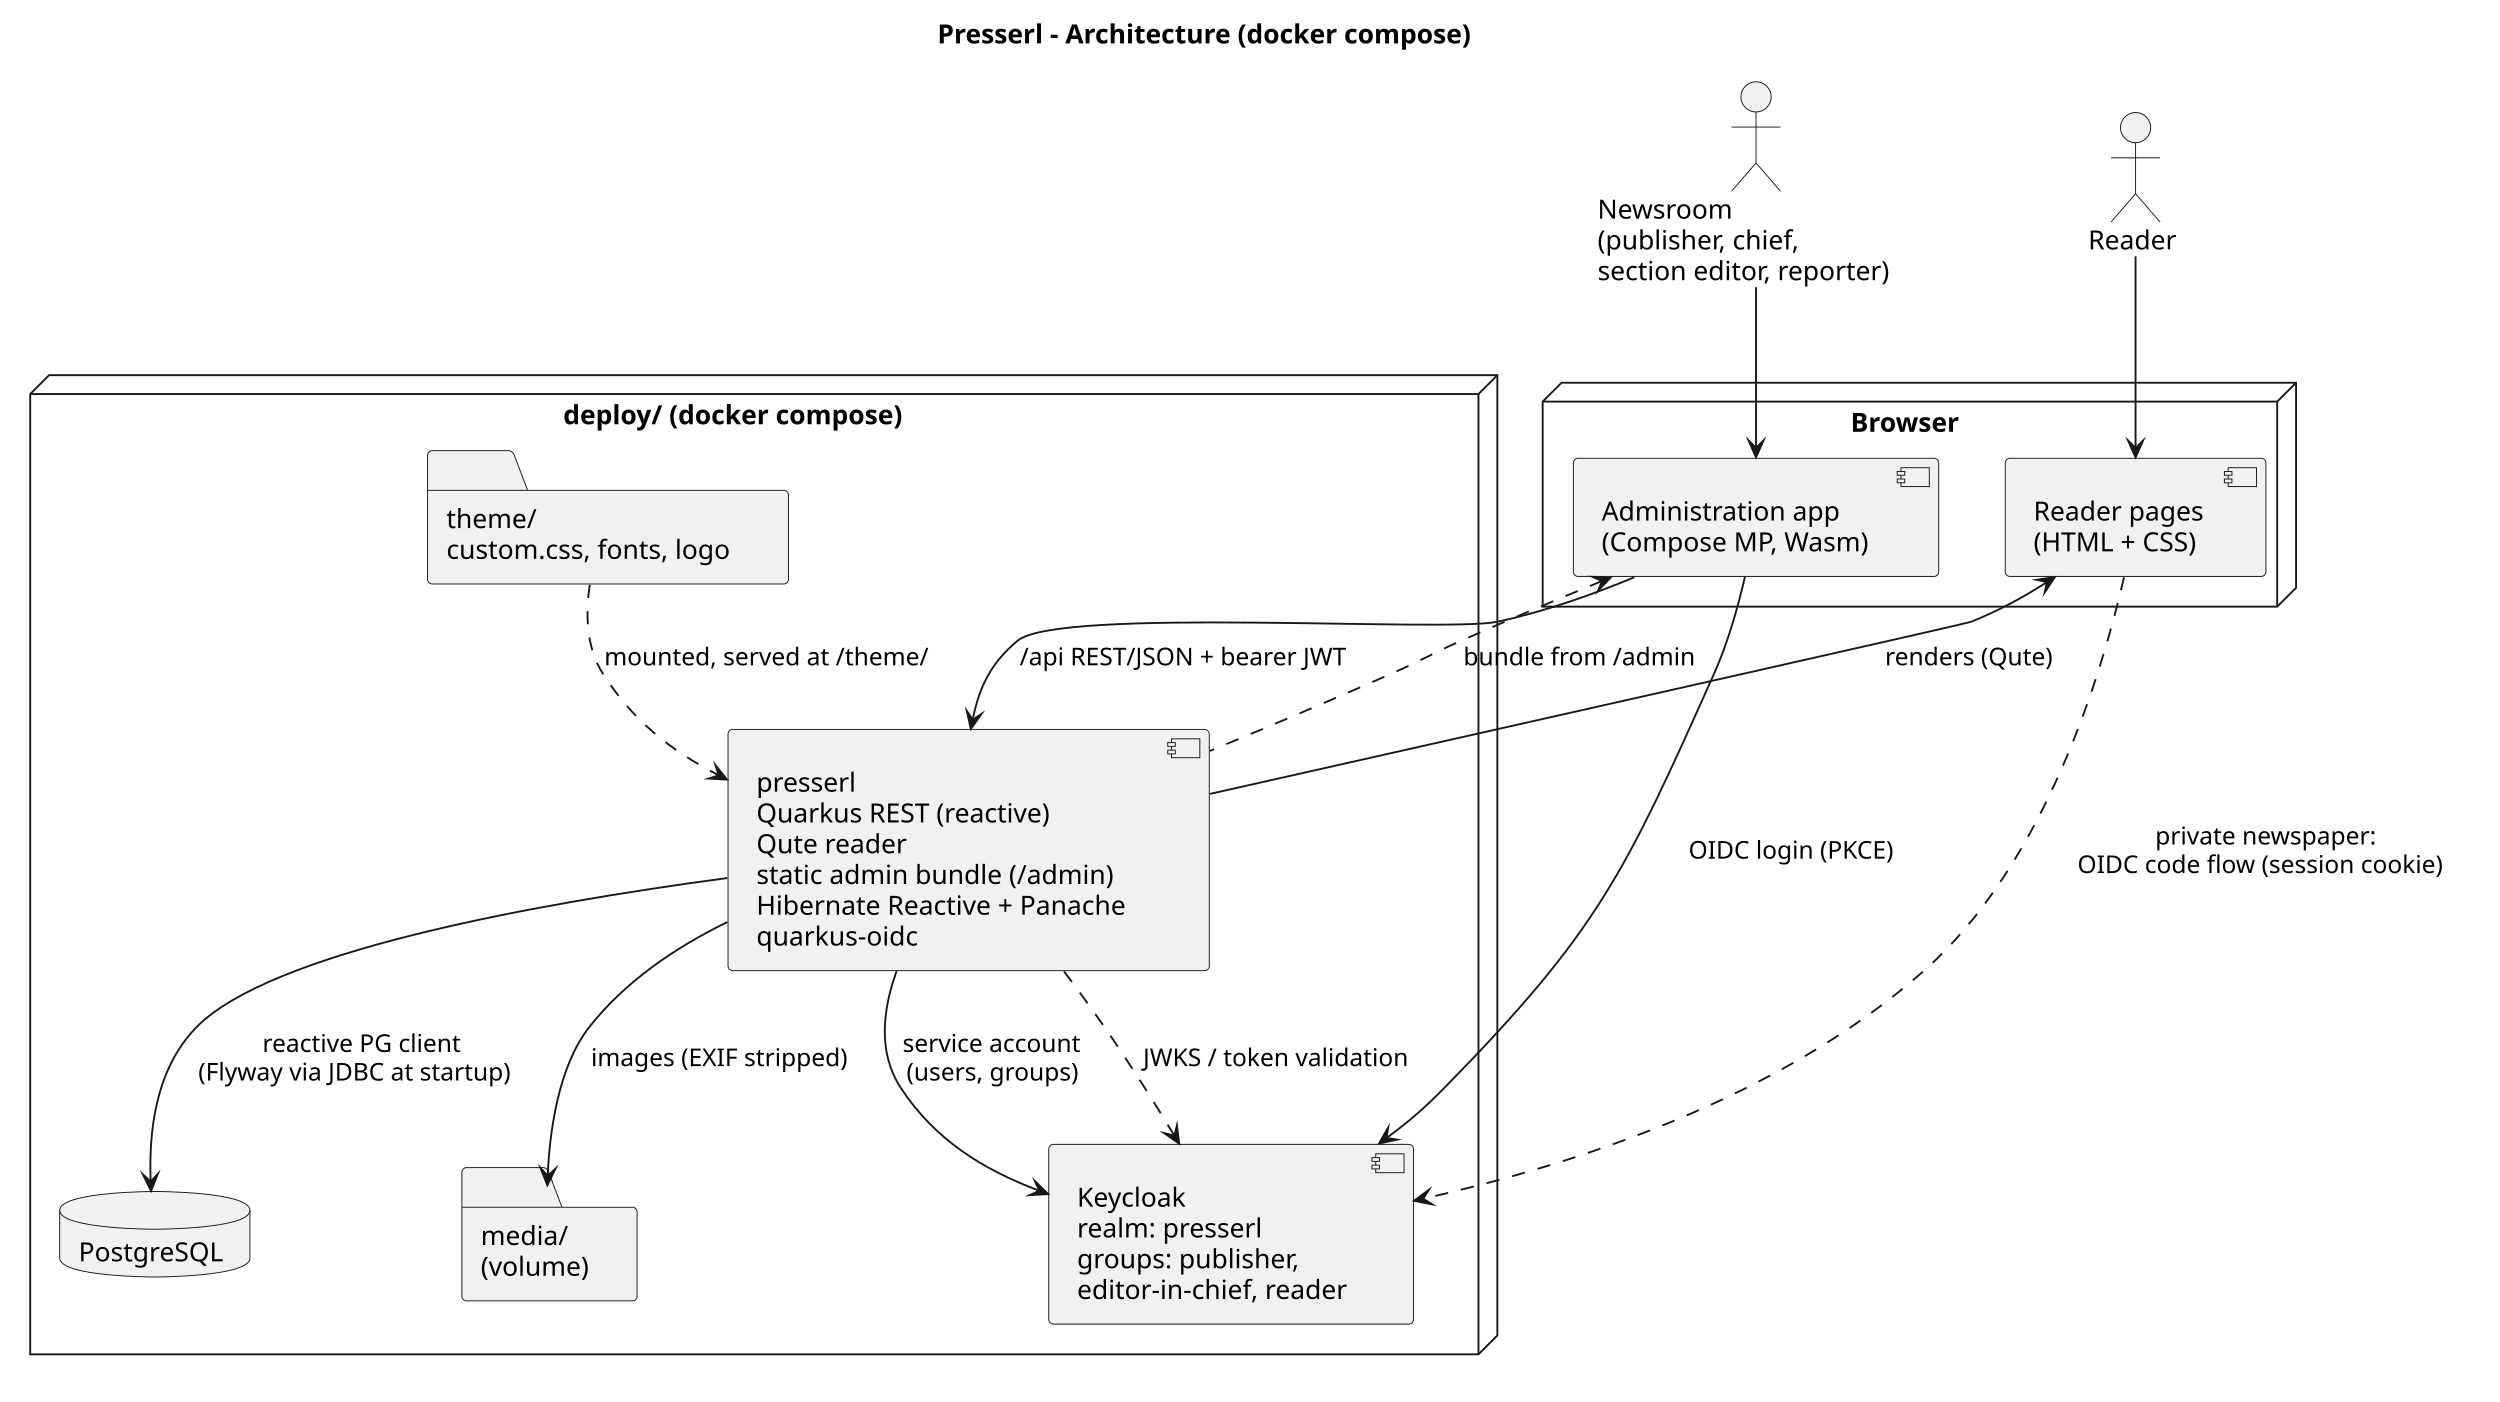
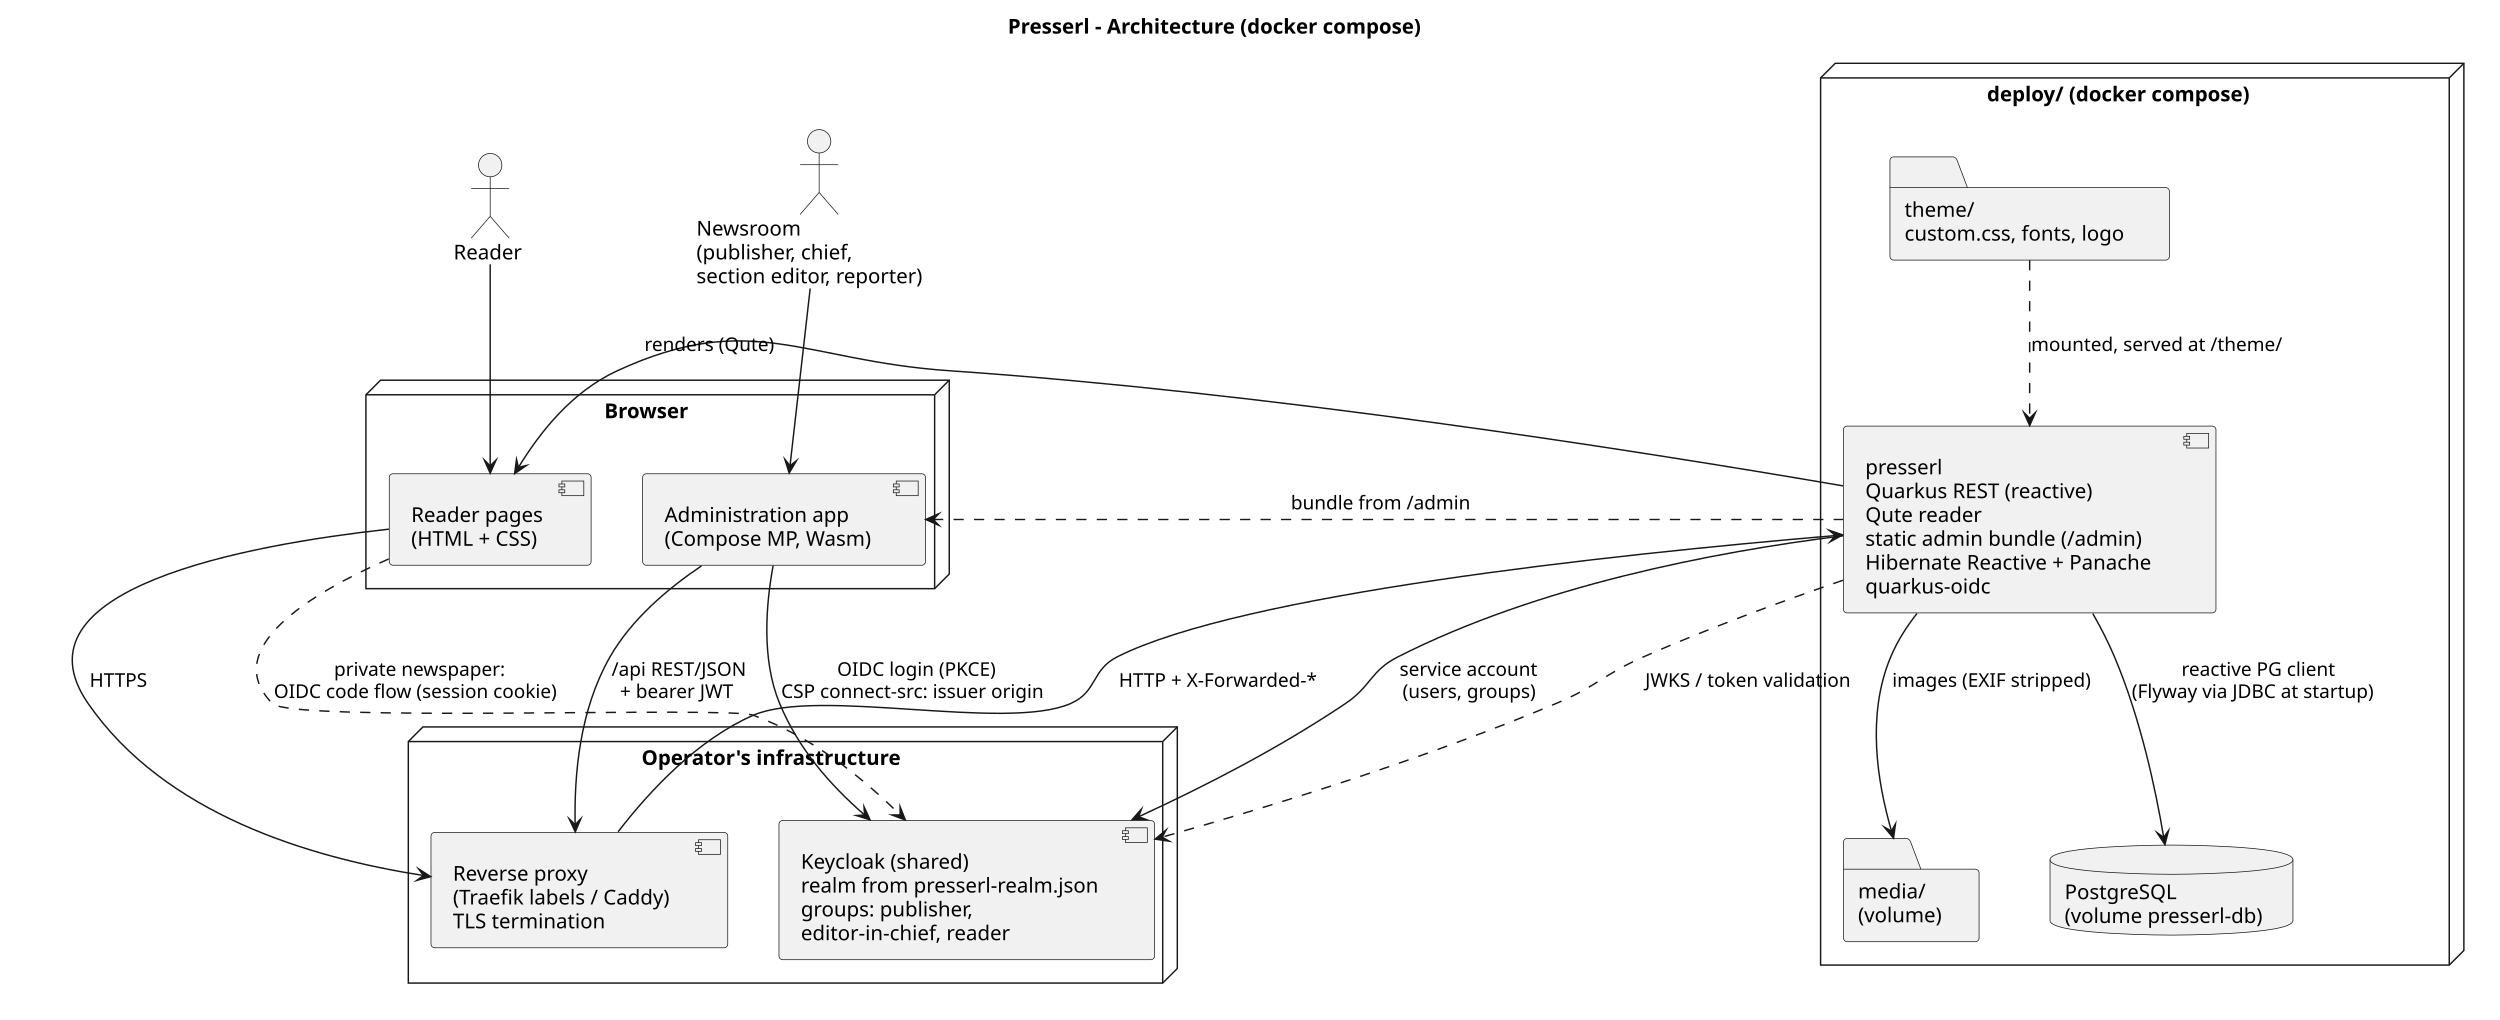
- <svg xmlns="http://www.w3.org/2000/svg" contentStyleType="text/css" data-diagram-type="DESCRIPTION" height="742px" preserveAspectRatio="none" style="width:1324px;height:742px;background:#FFFFFF;" version="1.1" viewBox="0 0 1324 742" width="1324px" zoomAndPan="magnify">
+ <svg xmlns="http://www.w3.org/2000/svg" contentStyleType="text/css" data-diagram-type="DESCRIPTION" height="697px" preserveAspectRatio="none" style="width:1710px;height:697px;background:#FFFFFF;" version="1.1" viewBox="0 0 1710 697" width="1710px" zoomAndPan="magnify">
  <defs />
  <g>
    <g class="title" data-source-line="1">
-       <text fill="#000000" font-family="Sans-Serif" font-size="14" font-weight="700" lengthAdjust="spacing" textLength="324.598" x="496.445" y="22.995">Presserl - Architecture (docker compose)</text>
+       <text fill="#000000" font-family="Sans-Serif" font-size="14" font-weight="700" lengthAdjust="spacing" textLength="324.598" x="689.346" y="22.995">Presserl - Architecture (docker compose)</text>
    </g>
    <g class="cluster" data-qualified-name="Browser" data-source-line="7" id="ent0003">
-       <polygon fill="none" points="817,212.687,827,202.687,1216,202.687,1216,311.277,1206,321.277,817,321.277,817,212.687" style="stroke:#181818;stroke-width:1;stroke-linejoin:miter;stroke-miterlimit:10;" />
-       <line style="stroke:#181818;stroke-width:1;" x1="1206" x2="1216" y1="212.687" y2="202.687" />
-       <line style="stroke:#181818;stroke-width:1;" x1="817" x2="1206" y1="212.687" y2="212.687" />
-       <line style="stroke:#181818;stroke-width:1;" x1="1206" x2="1206" y1="212.687" y2="321.277" />
-       <text fill="#000000" font-family="Sans-Serif" font-size="14" font-weight="700" lengthAdjust="spacing" textLength="64.859" x="980.07" y="228.682">Browser</text>
+       <polygon fill="none" points="250.29,270.037,260.29,260.037,649.29,260.037,649.29,392.637,639.29,402.637,250.29,402.637,250.29,270.037" style="stroke:#181818;stroke-width:1;stroke-linejoin:miter;stroke-miterlimit:10;" />
+       <line style="stroke:#181818;stroke-width:1;" x1="639.29" x2="649.29" y1="270.037" y2="260.037" />
+       <line style="stroke:#181818;stroke-width:1;" x1="250.29" x2="639.29" y1="270.037" y2="270.037" />
+       <line style="stroke:#181818;stroke-width:1;" x1="639.29" x2="639.29" y1="270.037" y2="402.637" />
+       <text fill="#000000" font-family="Sans-Serif" font-size="14" font-weight="700" lengthAdjust="spacing" textLength="64.859" x="413.36" y="286.032">Browser</text>
    </g>
-     <g class="cluster" data-qualified-name="deploy. .docker compose." data-source-line="11" id="ent0006">
-       <polygon fill="none" points="16,208.687,26,198.687,793,198.687,793,707.247,783,717.247,16,717.247,16,208.687" style="stroke:#181818;stroke-width:1;stroke-linejoin:miter;stroke-miterlimit:10;" />
-       <line style="stroke:#181818;stroke-width:1;" x1="783" x2="793" y1="208.687" y2="198.687" />
-       <line style="stroke:#181818;stroke-width:1;" x1="16" x2="783" y1="208.687" y2="208.687" />
-       <line style="stroke:#181818;stroke-width:1;" x1="783" x2="783" y1="208.687" y2="717.247" />
-       <text fill="#000000" font-family="Sans-Serif" font-size="14" font-weight="700" lengthAdjust="spacing" textLength="204.36" x="298.32" y="224.682">deploy/ (docker compose)</text>
+     <g class="cluster" data-qualified-name="Operator.s infrastructure" data-source-line="11" id="ent0006">
+       <polygon fill="none" points="279.29,507.227,289.29,497.227,805.29,497.227,805.29,662.417,795.29,672.417,279.29,672.417,279.29,507.227" style="stroke:#181818;stroke-width:1;stroke-linejoin:miter;stroke-miterlimit:10;" />
+       <line style="stroke:#181818;stroke-width:1;" x1="795.29" x2="805.29" y1="507.227" y2="497.227" />
+       <line style="stroke:#181818;stroke-width:1;" x1="279.29" x2="795.29" y1="507.227" y2="507.227" />
+       <line style="stroke:#181818;stroke-width:1;" x1="795.29" x2="795.29" y1="507.227" y2="672.417" />
+       <text fill="#000000" font-family="Sans-Serif" font-size="14" font-weight="700" lengthAdjust="spacing" textLength="198.94" x="438.82" y="523.222">Operator's infrastructure</text>
+     </g>
+     <g class="cluster" data-qualified-name="deploy. .docker compose." data-source-line="15" id="ent0009">
+       <polygon fill="none" points="1245.29,53.297,1255.29,43.297,1685.29,43.297,1685.29,650.117,1675.29,660.117,1245.29,660.117,1245.29,53.297" style="stroke:#181818;stroke-width:1;stroke-linejoin:miter;stroke-miterlimit:10;" />
+       <line style="stroke:#181818;stroke-width:1;" x1="1675.29" x2="1685.29" y1="53.297" y2="43.297" />
+       <line style="stroke:#181818;stroke-width:1;" x1="1245.29" x2="1675.29" y1="53.297" y2="53.297" />
+       <line style="stroke:#181818;stroke-width:1;" x1="1675.29" x2="1675.29" y1="53.297" y2="660.117" />
+       <text fill="#000000" font-family="Sans-Serif" font-size="14" font-weight="700" lengthAdjust="spacing" textLength="204.36" x="1359.11" y="69.292">deploy/ (docker compose)</text>
    </g>
    <g class="entity" data-qualified-name="Browser.html" data-source-line="8" id="ent0004">
-       <rect fill="#F1F1F1" height="62.594" rx="2.5" ry="2.5" style="stroke:#181818;stroke-width:0.5;" width="138.061" x="1061.97" y="242.687" />
-       <rect fill="#F1F1F1" height="10" style="stroke:#181818;stroke-width:0.5;" width="15" x="1180.032" y="247.687" />
-       <rect fill="#F1F1F1" height="2" style="stroke:#181818;stroke-width:0.5;" width="4" x="1178.032" y="249.687" />
-       <rect fill="#F1F1F1" height="2" style="stroke:#181818;stroke-width:0.5;" width="4" x="1178.032" y="253.687" />
-       <text fill="#000000" font-family="Sans-Serif" font-size="14" lengthAdjust="spacing" textLength="96.886" x="1076.97" y="275.682">Reader pages</text>
-       <text fill="#000000" font-family="Sans-Serif" font-size="14" lengthAdjust="spacing" textLength="98.061" x="1076.97" y="291.979">(HTML + CSS)</text>
+       <rect fill="#F1F1F1" height="62.594" rx="2.5" ry="2.5" style="stroke:#181818;stroke-width:0.5;" width="138.061" x="266.26" y="324.037" />
+       <rect fill="#F1F1F1" height="10" style="stroke:#181818;stroke-width:0.5;" width="15" x="384.322" y="329.037" />
+       <rect fill="#F1F1F1" height="2" style="stroke:#181818;stroke-width:0.5;" width="4" x="382.322" y="331.037" />
+       <rect fill="#F1F1F1" height="2" style="stroke:#181818;stroke-width:0.5;" width="4" x="382.322" y="335.037" />
+       <text fill="#000000" font-family="Sans-Serif" font-size="14" lengthAdjust="spacing" textLength="96.886" x="281.26" y="357.032">Reader pages</text>
+       <text fill="#000000" font-family="Sans-Serif" font-size="14" lengthAdjust="spacing" textLength="98.061" x="281.26" y="373.329">(HTML + CSS)</text>
    </g>
    <g class="entity" data-qualified-name="Browser.admin" data-source-line="9" id="ent0005">
-       <rect fill="#F1F1F1" height="62.594" rx="2.5" ry="2.5" style="stroke:#181818;stroke-width:0.5;" width="193.487" x="833.26" y="242.687" />
-       <rect fill="#F1F1F1" height="10" style="stroke:#181818;stroke-width:0.5;" width="15" x="1006.747" y="247.687" />
-       <rect fill="#F1F1F1" height="2" style="stroke:#181818;stroke-width:0.5;" width="4" x="1004.747" y="249.687" />
-       <rect fill="#F1F1F1" height="2" style="stroke:#181818;stroke-width:0.5;" width="4" x="1004.747" y="253.687" />
-       <text fill="#000000" font-family="Sans-Serif" font-size="14" lengthAdjust="spacing" textLength="133.492" x="848.26" y="275.682">Administration app</text>
-       <text fill="#000000" font-family="Sans-Serif" font-size="14" lengthAdjust="spacing" textLength="153.487" x="848.26" y="291.979">(Compose MP, Wasm)</text>
+       <rect fill="#F1F1F1" height="62.594" rx="2.5" ry="2.5" style="stroke:#181818;stroke-width:0.5;" width="193.487" x="439.55" y="324.037" />
+       <rect fill="#F1F1F1" height="10" style="stroke:#181818;stroke-width:0.5;" width="15" x="613.037" y="329.037" />
+       <rect fill="#F1F1F1" height="2" style="stroke:#181818;stroke-width:0.5;" width="4" x="611.037" y="331.037" />
+       <rect fill="#F1F1F1" height="2" style="stroke:#181818;stroke-width:0.5;" width="4" x="611.037" y="335.037" />
+       <text fill="#000000" font-family="Sans-Serif" font-size="14" lengthAdjust="spacing" textLength="133.492" x="454.55" y="357.032">Administration app</text>
+       <text fill="#000000" font-family="Sans-Serif" font-size="14" lengthAdjust="spacing" textLength="153.487" x="454.55" y="373.329">(Compose MP, Wasm)</text>
    </g>
-     <g class="entity" data-qualified-name="deploy. .docker compose..srv" data-source-line="12" id="ent0007">
-       <rect fill="#F1F1F1" height="127.781" rx="2.5" ry="2.5" style="stroke:#181818;stroke-width:0.5;" width="254.86" x="385.57" y="386.277" />
-       <rect fill="#F1F1F1" height="10" style="stroke:#181818;stroke-width:0.5;" width="15" x="620.43" y="391.277" />
-       <rect fill="#F1F1F1" height="2" style="stroke:#181818;stroke-width:0.5;" width="4" x="618.43" y="393.277" />
-       <rect fill="#F1F1F1" height="2" style="stroke:#181818;stroke-width:0.5;" width="4" x="618.43" y="397.277" />
-       <text fill="#000000" font-family="Sans-Serif" font-size="14" lengthAdjust="spacing" textLength="56.102" x="400.57" y="419.272">presserl</text>
-       <text fill="#000000" font-family="Sans-Serif" font-size="14" lengthAdjust="spacing" textLength="171.261" x="400.57" y="435.569">Quarkus REST (reactive)</text>
-       <text fill="#000000" font-family="Sans-Serif" font-size="14" lengthAdjust="spacing" textLength="84.649" x="400.57" y="451.866">Qute reader</text>
-       <text fill="#000000" font-family="Sans-Serif" font-size="14" lengthAdjust="spacing" textLength="203.185" x="400.57" y="468.163">static admin bundle (/admin)</text>
-       <text fill="#000000" font-family="Sans-Serif" font-size="14" lengthAdjust="spacing" textLength="214.86" x="400.57" y="484.459">Hibernate Reactive + Panache</text>
-       <text fill="#000000" font-family="Sans-Serif" font-size="14" lengthAdjust="spacing" textLength="90.46" x="400.57" y="500.756">quarkus-oidc</text>
+     <g class="entity" data-qualified-name="Operator.s infrastructure.proxy" data-source-line="12" id="ent0007">
+       <rect fill="#F1F1F1" height="78.891" rx="2.5" ry="2.5" style="stroke:#181818;stroke-width:0.5;" width="202.982" x="294.8" y="569.377" />
+       <rect fill="#F1F1F1" height="10" style="stroke:#181818;stroke-width:0.5;" width="15" x="477.782" y="574.377" />
+       <rect fill="#F1F1F1" height="2" style="stroke:#181818;stroke-width:0.5;" width="4" x="475.782" y="576.377" />
+       <rect fill="#F1F1F1" height="2" style="stroke:#181818;stroke-width:0.5;" width="4" x="475.782" y="580.377" />
+       <text fill="#000000" font-family="Sans-Serif" font-size="14" lengthAdjust="spacing" textLength="101.131" x="309.8" y="602.372">Reverse proxy</text>
+       <text fill="#000000" font-family="Sans-Serif" font-size="14" lengthAdjust="spacing" textLength="162.982" x="309.8" y="618.669">(Traefik labels / Caddy)</text>
+       <text fill="#000000" font-family="Sans-Serif" font-size="14" lengthAdjust="spacing" textLength="111.344" x="309.8" y="634.966">TLS termination</text>
    </g>
-     <g class="entity" data-qualified-name="deploy. .docker compose..theme" data-source-line="13" id="ent0008">
-       <path d="M228.92,238.687 L269.92,238.687 A3.75,3.75 0 0 1 272.42,241.187 L279.42,259.687 L415.07,259.687 A2.5,2.5 0 0 1 417.57,262.187 L417.57,306.781 A2.5,2.5 0 0 1 415.07,309.281 L228.92,309.281 A2.5,2.5 0 0 1 226.42,306.781 L226.42,241.187 A2.5,2.5 0 0 1 228.92,238.687" fill="#F1F1F1" style="stroke:#181818;stroke-width:0.5;" />
-       <line style="stroke:#181818;stroke-width:0.5;" x1="226.42" x2="279.42" y1="259.687" y2="259.687" />
-       <text fill="#000000" font-family="Sans-Serif" font-size="14" lengthAdjust="spacing" textLength="49.943" x="236.42" y="279.682">theme/</text>
-       <text fill="#000000" font-family="Sans-Serif" font-size="14" lengthAdjust="spacing" textLength="161.15" x="236.42" y="295.979">custom.css, fonts, logo</text>
+     <g class="entity" data-qualified-name="Operator.s infrastructure.kc" data-source-line="13" id="ent0008">
+       <rect fill="#F1F1F1" height="95.188" rx="2.5" ry="2.5" style="stroke:#181818;stroke-width:0.5;" width="256.966" x="532.81" y="561.227" />
+       <rect fill="#F1F1F1" height="10" style="stroke:#181818;stroke-width:0.5;" width="15" x="769.776" y="566.227" />
+       <rect fill="#F1F1F1" height="2" style="stroke:#181818;stroke-width:0.5;" width="4" x="767.776" y="568.227" />
+       <rect fill="#F1F1F1" height="2" style="stroke:#181818;stroke-width:0.5;" width="4" x="767.776" y="572.227" />
+       <text fill="#000000" font-family="Sans-Serif" font-size="14" lengthAdjust="spacing" textLength="126.294" x="547.81" y="594.222">Keycloak (shared)</text>
+       <text fill="#000000" font-family="Sans-Serif" font-size="14" lengthAdjust="spacing" textLength="216.966" x="547.81" y="610.519">realm from presserl-realm.json</text>
+       <text fill="#000000" font-family="Sans-Serif" font-size="14" lengthAdjust="spacing" textLength="126.841" x="547.81" y="626.816">groups: publisher,</text>
+       <text fill="#000000" font-family="Sans-Serif" font-size="14" lengthAdjust="spacing" textLength="153.173" x="547.81" y="643.113">editor-in-chief, reader</text>
    </g>
-     <g class="entity" data-qualified-name="deploy. .docker compose..kc" data-source-line="14" id="ent0009">
-       <rect fill="#F1F1F1" height="95.188" rx="2.5" ry="2.5" style="stroke:#181818;stroke-width:0.5;" width="193.173" x="555.41" y="606.057" />
-       <rect fill="#F1F1F1" height="10" style="stroke:#181818;stroke-width:0.5;" width="15" x="728.583" y="611.057" />
-       <rect fill="#F1F1F1" height="2" style="stroke:#181818;stroke-width:0.5;" width="4" x="726.583" y="613.057" />
-       <rect fill="#F1F1F1" height="2" style="stroke:#181818;stroke-width:0.5;" width="4" x="726.583" y="617.057" />
-       <text fill="#000000" font-family="Sans-Serif" font-size="14" lengthAdjust="spacing" textLength="62.918" x="570.41" y="639.052">Keycloak</text>
-       <text fill="#000000" font-family="Sans-Serif" font-size="14" lengthAdjust="spacing" textLength="105.745" x="570.41" y="655.349">realm: presserl</text>
-       <text fill="#000000" font-family="Sans-Serif" font-size="14" lengthAdjust="spacing" textLength="126.841" x="570.41" y="671.646">groups: publisher,</text>
-       <text fill="#000000" font-family="Sans-Serif" font-size="14" lengthAdjust="spacing" textLength="153.173" x="570.41" y="687.943">editor-in-chief, reader</text>
+     <g class="entity" data-qualified-name="deploy. .docker compose..srv" data-source-line="16" id="ent0010">
+       <rect fill="#F1F1F1" height="127.781" rx="2.5" ry="2.5" style="stroke:#181818;stroke-width:0.5;" width="254.86" x="1260.86" y="291.447" />
+       <rect fill="#F1F1F1" height="10" style="stroke:#181818;stroke-width:0.5;" width="15" x="1495.72" y="296.447" />
+       <rect fill="#F1F1F1" height="2" style="stroke:#181818;stroke-width:0.5;" width="4" x="1493.72" y="298.447" />
+       <rect fill="#F1F1F1" height="2" style="stroke:#181818;stroke-width:0.5;" width="4" x="1493.72" y="302.447" />
+       <text fill="#000000" font-family="Sans-Serif" font-size="14" lengthAdjust="spacing" textLength="56.102" x="1275.86" y="324.442">presserl</text>
+       <text fill="#000000" font-family="Sans-Serif" font-size="14" lengthAdjust="spacing" textLength="171.261" x="1275.86" y="340.739">Quarkus REST (reactive)</text>
+       <text fill="#000000" font-family="Sans-Serif" font-size="14" lengthAdjust="spacing" textLength="84.649" x="1275.86" y="357.036">Qute reader</text>
+       <text fill="#000000" font-family="Sans-Serif" font-size="14" lengthAdjust="spacing" textLength="203.185" x="1275.86" y="373.333">static admin bundle (/admin)</text>
+       <text fill="#000000" font-family="Sans-Serif" font-size="14" lengthAdjust="spacing" textLength="214.86" x="1275.86" y="389.63">Hibernate Reactive + Panache</text>
+       <text fill="#000000" font-family="Sans-Serif" font-size="14" lengthAdjust="spacing" textLength="90.46" x="1275.86" y="405.926">quarkus-oidc</text>
    </g>
-     <g class="entity" data-qualified-name="deploy. .docker compose..db" data-source-line="15" id="ent0010">
-       <path d="M31.62,641.007 C31.62,631.007 81.996,631.007 81.996,631.007 C81.996,631.007 132.373,631.007 132.373,641.007 L132.373,666.304 C132.373,676.304 81.996,676.304 81.996,676.304 C81.996,676.304 31.62,676.304 31.62,666.304 L31.62,641.007" fill="#F1F1F1" style="stroke:#181818;stroke-width:0.5;" />
-       <path d="M31.62,641.007 C31.62,651.007 81.996,651.007 81.996,651.007 C81.996,651.007 132.373,651.007 132.373,641.007" fill="none" style="stroke:#181818;stroke-width:0.5;" />
-       <text fill="#000000" font-family="Sans-Serif" font-size="14" lengthAdjust="spacing" textLength="80.753" x="41.62" y="668.002">PostgreSQL</text>
+     <g class="entity" data-qualified-name="deploy. .docker compose..theme" data-source-line="17" id="ent0011">
+       <path d="M1295.22,107.297 L1336.22,107.297 A3.75,3.75 0 0 1 1338.72,109.797 L1345.72,128.297 L1481.37,128.297 A2.5,2.5 0 0 1 1483.87,130.797 L1483.87,175.391 A2.5,2.5 0 0 1 1481.37,177.891 L1295.22,177.891 A2.5,2.5 0 0 1 1292.72,175.391 L1292.72,109.797 A2.5,2.5 0 0 1 1295.22,107.297" fill="#F1F1F1" style="stroke:#181818;stroke-width:0.5;" />
+       <line style="stroke:#181818;stroke-width:0.5;" x1="1292.72" x2="1345.72" y1="128.297" y2="128.297" />
+       <text fill="#000000" font-family="Sans-Serif" font-size="14" lengthAdjust="spacing" textLength="49.943" x="1302.72" y="148.292">theme/</text>
+       <text fill="#000000" font-family="Sans-Serif" font-size="14" lengthAdjust="spacing" textLength="161.15" x="1302.72" y="164.589">custom.css, fonts, logo</text>
    </g>
-     <g class="entity" data-qualified-name="deploy. .docker compose..media" data-source-line="16" id="ent0011">
-       <path d="M247.11,618.357 L288.11,618.357 A3.75,3.75 0 0 1 290.61,620.857 L297.61,639.357 L334.898,639.357 A2.5,2.5 0 0 1 337.398,641.857 L337.398,686.451 A2.5,2.5 0 0 1 334.898,688.951 L247.11,688.951 A2.5,2.5 0 0 1 244.61,686.451 L244.61,620.857 A2.5,2.5 0 0 1 247.11,618.357" fill="#F1F1F1" style="stroke:#181818;stroke-width:0.5;" />
-       <line style="stroke:#181818;stroke-width:0.5;" x1="244.61" x2="297.61" y1="639.357" y2="639.357" />
-       <text fill="#000000" font-family="Sans-Serif" font-size="14" lengthAdjust="spacing" textLength="48.323" x="254.61" y="659.352">media/</text>
-       <text fill="#000000" font-family="Sans-Serif" font-size="14" lengthAdjust="spacing" textLength="62.788" x="254.61" y="675.649">(volume)</text>
+     <g class="entity" data-qualified-name="deploy. .docker compose..db" data-source-line="18" id="ent0012">
+       <path d="M1402.21,588.027 C1402.21,578.027 1485.293,578.027 1485.293,578.027 C1485.293,578.027 1568.376,578.027 1568.376,588.027 L1568.376,629.621 C1568.376,639.621 1485.293,639.621 1485.293,639.621 C1485.293,639.621 1402.21,639.621 1402.21,629.621 L1402.21,588.027" fill="#F1F1F1" style="stroke:#181818;stroke-width:0.5;" />
+       <path d="M1402.21,588.027 C1402.21,598.027 1485.293,598.027 1485.293,598.027 C1485.293,598.027 1568.376,598.027 1568.376,588.027" fill="none" style="stroke:#181818;stroke-width:0.5;" />
+       <text fill="#000000" font-family="Sans-Serif" font-size="14" lengthAdjust="spacing" textLength="80.753" x="1412.21" y="615.022">PostgreSQL</text>
+       <text fill="#000000" font-family="Sans-Serif" font-size="14" lengthAdjust="spacing" textLength="146.166" x="1412.21" y="631.319">(volume presserl-db)</text>
+     </g>
+     <g class="entity" data-qualified-name="deploy. .docker compose..media" data-source-line="19" id="ent0013">
+       <path d="M1263.4,573.527 L1304.4,573.527 A3.75,3.75 0 0 1 1306.9,576.027 L1313.9,594.527 L1351.188,594.527 A2.5,2.5 0 0 1 1353.688,597.027 L1353.688,641.621 A2.5,2.5 0 0 1 1351.188,644.121 L1263.4,644.121 A2.5,2.5 0 0 1 1260.9,641.621 L1260.9,576.027 A2.5,2.5 0 0 1 1263.4,573.527" fill="#F1F1F1" style="stroke:#181818;stroke-width:0.5;" />
+       <line style="stroke:#181818;stroke-width:0.5;" x1="1260.9" x2="1313.9" y1="594.527" y2="594.527" />
+       <text fill="#000000" font-family="Sans-Serif" font-size="14" lengthAdjust="spacing" textLength="48.323" x="1270.9" y="614.522">media/</text>
+       <text fill="#000000" font-family="Sans-Serif" font-size="14" lengthAdjust="spacing" textLength="62.788" x="1270.9" y="630.819">(volume)</text>
    </g>
    <g class="entity" data-qualified-name="reader" data-source-line="5" id="ent0001">
-       <ellipse cx="1130.998" cy="67.587" fill="#F1F1F1" rx="8" ry="8" style="stroke:#181818;stroke-width:0.5;" />
-       <path d="M1130.998,75.587 L1130.998,102.587 M1117.998,83.587 L1143.998,83.587 M1130.998,102.587 L1117.998,117.587 M1130.998,102.587 L1143.998,117.587" fill="none" style="stroke:#181818;stroke-width:0.5;" />
-       <text fill="#000000" font-family="Sans-Serif" font-size="14" lengthAdjust="spacing" textLength="50.176" x="1105.91" y="132.082">Reader</text>
+       <ellipse cx="335.298" cy="112.947" fill="#F1F1F1" rx="8" ry="8" style="stroke:#181818;stroke-width:0.5;" />
+       <path d="M335.298,120.947 L335.298,147.947 M322.298,128.947 L348.298,128.947 M335.298,147.947 L322.298,162.947 M335.298,147.947 L348.298,162.947" fill="none" style="stroke:#181818;stroke-width:0.5;" />
+       <text fill="#000000" font-family="Sans-Serif" font-size="14" lengthAdjust="spacing" textLength="50.176" x="310.21" y="177.442">Reader</text>
    </g>
    <g class="entity" data-qualified-name="newsroom" data-source-line="6" id="ent0002">
-       <ellipse cx="929.995" cy="51.297" fill="#F1F1F1" rx="8" ry="8" style="stroke:#181818;stroke-width:0.5;" />
-       <path d="M929.995,59.297 L929.995,86.297 M916.995,67.297 L942.995,67.297 M929.995,86.297 L916.995,101.297 M929.995,86.297 L942.995,101.297" fill="none" style="stroke:#181818;stroke-width:0.5;" />
-       <text fill="#000000" font-family="Sans-Serif" font-size="14" lengthAdjust="spacing" textLength="74.355" x="846.06" y="115.792">Newsroom</text>
-       <text fill="#000000" font-family="Sans-Serif" font-size="14" lengthAdjust="spacing" textLength="117.776" x="846.06" y="132.089">(publisher, chief,</text>
-       <text fill="#000000" font-family="Sans-Serif" font-size="14" lengthAdjust="spacing" textLength="167.87" x="846.06" y="148.386">section editor, reporter)</text>
+       <ellipse cx="560.295" cy="96.647" fill="#F1F1F1" rx="8" ry="8" style="stroke:#181818;stroke-width:0.5;" />
+       <path d="M560.295,104.647 L560.295,131.647 M547.295,112.647 L573.295,112.647 M560.295,131.647 L547.295,146.647 M560.295,131.647 L573.295,146.647" fill="none" style="stroke:#181818;stroke-width:0.5;" />
+       <text fill="#000000" font-family="Sans-Serif" font-size="14" lengthAdjust="spacing" textLength="74.355" x="476.36" y="161.142">Newsroom</text>
+       <text fill="#000000" font-family="Sans-Serif" font-size="14" lengthAdjust="spacing" textLength="117.776" x="476.36" y="177.439">(publisher, chief,</text>
+       <text fill="#000000" font-family="Sans-Serif" font-size="14" lengthAdjust="spacing" textLength="167.87" x="476.36" y="193.736">section editor, reporter)</text>
    </g>
-     <g class="link" data-entity-1="ent0001" data-entity-2="ent0004" data-link-type="dependency" data-source-line="19" id="lnk12">
-       <path d="M1131,135.727 C1131,167.517 1131,207.557 1131,237.257" fill="none" id="reader-to-html" style="stroke:#181818;stroke-width:1;" />
-       <polygon fill="#181818" points="1131,242.257,1135,233.257,1131,237.257,1127,233.257,1131,242.257" style="stroke:#181818;stroke-width:1;stroke-linejoin:miter;stroke-miterlimit:10;" />
+     <g class="link" data-entity-1="ent0001" data-entity-2="ent0004" data-link-type="dependency" data-source-line="22" id="lnk14">
+       <path d="M335.29,180.787 C335.29,221.437 335.29,280.807 335.29,318.677" fill="none" id="reader-to-html" style="stroke:#181818;stroke-width:1;" />
+       <polygon fill="#181818" points="335.29,323.677,339.29,314.677,335.29,318.677,331.29,314.677,335.29,323.677" style="stroke:#181818;stroke-width:1;stroke-linejoin:miter;stroke-miterlimit:10;" />
    </g>
-     <g class="link" data-entity-1="ent0002" data-entity-2="ent0005" data-link-type="dependency" data-source-line="20" id="lnk13">
-       <path d="M930,152.097 C930,181.677 930,212.297 930,237.187" fill="none" id="newsroom-to-admin" style="stroke:#181818;stroke-width:1;" />
-       <polygon fill="#181818" points="930,242.187,934,233.187,930,237.187,926,233.187,930,242.187" style="stroke:#181818;stroke-width:1;stroke-linejoin:miter;stroke-miterlimit:10;" />
+     <g class="link" data-entity-1="ent0002" data-entity-2="ent0005" data-link-type="dependency" data-source-line="23" id="lnk15">
+       <path d="M554.17,197.317 C549.62,237.317 544.125,285.539 540.365,318.609" fill="none" id="newsroom-to-admin" style="stroke:#181818;stroke-width:1;" />
+       <polygon fill="#181818" points="539.8,323.577,544.791,315.086,540.365,318.609,536.842,314.183,539.8,323.577" style="stroke:#181818;stroke-width:1;stroke-linejoin:miter;stroke-miterlimit:10;" />
    </g>
-     <g class="link" data-entity-1="ent0007" data-entity-2="ent0004" data-link-type="dependency" data-source-line="21" id="lnk14">
-       <path d="M640.81,420.447 C797.17,385.287 1041.62,330.257 1044,329.277 C1059.15,323.047 1070.43,316.969 1084.07,308.299" fill="none" id="srv-to-html" style="stroke:#181818;stroke-width:1;" />
-       <polygon fill="#181818" points="1088.29,305.617,1078.549,307.069,1084.07,308.299,1082.84,313.821,1088.29,305.617" style="stroke:#181818;stroke-width:1;stroke-linejoin:miter;stroke-miterlimit:10;" />
-       <text fill="#000000" font-family="Sans-Serif" font-size="13" lengthAdjust="spacing" textLength="95.793" x="998.31" y="352.344">renders (Qute)</text>
+     <g class="link" data-entity-1="ent0004" data-entity-2="ent0007" data-link-type="dependency" data-source-line="24" id="lnk16">
+       <path d="M266.03,361.937 C167.9,372.737 6,402.747 60.29,481.227 C112.61,556.847 211.24,586.573 289.64,598.853" fill="none" id="html-to-proxy" style="stroke:#181818;stroke-width:1;" />
+       <polygon fill="#181818" points="294.58,599.627,286.307,594.282,289.64,598.853,285.069,602.186,294.58,599.627" style="stroke:#181818;stroke-width:1;stroke-linejoin:miter;stroke-miterlimit:10;" />
+       <text fill="#000000" font-family="Sans-Serif" font-size="13" lengthAdjust="spacing" textLength="41.748" x="61.29" y="469.794">HTTPS</text>
    </g>
-     <g class="link" data-entity-1="ent0005" data-entity-2="ent0007" data-link-type="dependency" data-source-line="22" id="lnk15">
-       <path d="M848.484,307.674 C823.174,318.054 799.59,327.967 774,339.277 C757.82,346.427 754.18,349.127 738,356.277 C706.69,370.127 672.67,384.507 640.79,397.697" fill="none" id="admin-backto-srv" style="stroke:#181818;stroke-width:1;stroke-dasharray:7,7;" />
-       <polygon fill="#181818" points="853.11,305.777,843.265,305.491,848.484,307.674,846.301,312.893,853.11,305.777" style="stroke:#181818;stroke-width:1;stroke-linejoin:miter;stroke-miterlimit:10;" />
-       <text fill="#000000" font-family="Sans-Serif" font-size="13" lengthAdjust="spacing" textLength="128.508" x="775" y="352.344">bundle from /admin</text>
+     <g class="link" data-entity-1="ent0005" data-entity-2="ent0007" data-link-type="dependency" data-source-line="25" id="lnk17">
+       <path d="M479.84,387.057 C456.69,402.597 431.94,423.637 417.29,449.227 C396.25,485.987 392.731,530.238 393.401,564.038" fill="none" id="admin-to-proxy" style="stroke:#181818;stroke-width:1;" />
+       <polygon fill="#181818" points="393.5,569.037,397.321,559.959,393.401,564.038,389.322,560.118,393.5,569.037" style="stroke:#181818;stroke-width:1;stroke-linejoin:miter;stroke-miterlimit:10;" />
+       <text fill="#000000" font-family="Sans-Serif" font-size="13" lengthAdjust="spacing" textLength="98.205" x="418.29" y="462.294">/api REST/JSON</text>
+       <text fill="#000000" font-family="Sans-Serif" font-size="13" lengthAdjust="spacing" textLength="86.69" x="424.047" y="477.427">+ bearer JWT</text>
    </g>
-     <g class="link" data-entity-1="ent0005" data-entity-2="ent0007" data-link-type="dependency" data-source-line="26" id="lnk19">
-       <path d="M865.55,305.717 C843.09,315.017 817.41,324.117 793,329.277 C765.37,335.117 560.8,321.327 539,339.277 C525,350.807 518.711,363.446 515.131,381.156" fill="none" id="admin-to-srv" style="stroke:#181818;stroke-width:1;" />
-       <polygon fill="#181818" points="514.14,386.057,519.844,378.028,515.131,381.156,512.003,376.443,514.14,386.057" style="stroke:#181818;stroke-width:1;stroke-linejoin:miter;stroke-miterlimit:10;" />
-       <text fill="#000000" font-family="Sans-Serif" font-size="13" lengthAdjust="spacing" textLength="189.027" x="540" y="352.344">/api REST/JSON + bearer JWT</text>
+     <g class="link" data-entity-1="ent0007" data-entity-2="ent0010" data-link-type="dependency" data-source-line="26" id="lnk18">
+       <path d="M422.8,568.917 C444.17,541.167 476.91,505.927 515.29,489.227 C559.54,469.987 688.06,500.517 732.29,481.227 C750.73,473.187 746.33,458.277 764.29,449.227 C848.85,406.637 1098.778,379.641 1255.408,366.311" fill="none" id="proxy-to-srv" style="stroke:#181818;stroke-width:1;" />
+       <polygon fill="#181818" points="1260.39,365.887,1251.083,362.664,1255.408,366.311,1251.762,370.636,1260.39,365.887" style="stroke:#181818;stroke-width:1;stroke-linejoin:miter;stroke-miterlimit:10;" />
+       <text fill="#000000" font-family="Sans-Serif" font-size="13" lengthAdjust="spacing" textLength="146.663" x="765.29" y="469.794">HTTP + X-Forwarded-*</text>
    </g>
-     <g class="link" data-entity-1="ent0008" data-entity-2="ent0007" data-link-type="dependency" data-source-line="23" id="lnk16">
-       <path d="M312.33,309.697 C310.07,325.047 310.42,342.657 319,356.277 C334.62,381.077 354.466,397.115 380.626,410.605" fill="none" id="theme-to-srv" style="stroke:#181818;stroke-width:1;stroke-dasharray:7,7;" />
-       <polygon fill="#181818" points="385.07,412.897,378.904,405.217,380.626,410.605,375.238,412.327,385.07,412.897" style="stroke:#181818;stroke-width:1;stroke-linejoin:miter;stroke-miterlimit:10;" />
-       <text fill="#000000" font-family="Sans-Serif" font-size="13" lengthAdjust="spacing" textLength="182.851" x="320" y="352.344">mounted, served at /theme/</text>
+     <g class="link" data-entity-1="ent0010" data-entity-2="ent0004" data-link-type="dependency" data-source-line="27" id="lnk19">
+       <path d="M1260.68,332.357 C1113.81,307.167 865.07,268.367 649.29,253.577 C548.64,246.677 513.92,211.357 422.29,253.577 C391.05,267.967 369.463,295.474 354.613,319.704" fill="none" id="srv-to-html" style="stroke:#181818;stroke-width:1;" />
+       <polygon fill="#181818" points="352,323.967,360.113,318.384,354.613,319.704,353.293,314.203,352,323.967" style="stroke:#181818;stroke-width:1;stroke-linejoin:miter;stroke-miterlimit:10;" />
+       <text fill="#000000" font-family="Sans-Serif" font-size="13" lengthAdjust="spacing" textLength="95.793" x="440.79" y="240.104">renders (Qute)</text>
    </g>
-     <g class="link" data-entity-1="ent0004" data-entity-2="ent0009" data-link-type="dependency" data-source-line="24" id="lnk17">
-       <path d="M1124.88,305.757 C1113.22,356.437 1083.05,457.447 1019,514.057 C942.32,581.827 834.107,616.685 753.757,634.835" fill="none" id="html-to-kc" style="stroke:#181818;stroke-width:1;stroke-dasharray:7,7;" />
-       <polygon fill="#181818" points="748.88,635.937,758.54,637.856,753.757,634.835,756.778,630.052,748.88,635.937" style="stroke:#181818;stroke-width:1;stroke-linejoin:miter;stroke-miterlimit:10;" />
-       <text fill="#000000" font-family="Sans-Serif" font-size="13" lengthAdjust="spacing" textLength="125.931" x="1141.388" y="447.234">private newspaper:</text>
-       <text fill="#000000" font-family="Sans-Serif" font-size="13" lengthAdjust="spacing" textLength="208.267" x="1100.22" y="462.367">OIDC code flow (session cookie)</text>
+     <g class="link" data-entity-1="ent0005" data-entity-2="ent0010" data-link-type="dependency" data-source-line="28" id="lnk20">
+       <path d="M638.2,355.337 C792.49,355.337 1089.03,355.337 1260.7,355.337" fill="none" id="admin-backto-srv" style="stroke:#181818;stroke-width:1;stroke-dasharray:7,7;" />
+       <polygon fill="#181818" points="633.2,355.337,642.2,359.337,638.2,355.337,642.2,351.337,633.2,355.337" style="stroke:#181818;stroke-width:1;stroke-linejoin:miter;stroke-miterlimit:10;" />
+       <text fill="#000000" font-family="Sans-Serif" font-size="13" lengthAdjust="spacing" textLength="128.508" x="882.95" y="348.404">bundle from /admin</text>
    </g>
-     <g class="link" data-entity-1="ent0005" data-entity-2="ent0009" data-link-type="dependency" data-source-line="25" id="lnk18">
-       <path d="M924.12,305.487 C920.53,321.087 915.22,340.127 908,356.277 C860.42,462.657 846.62,492.887 765,576.057 C754.63,586.627 746.607,593.643 734.327,602.683" fill="none" id="admin-to-kc" style="stroke:#181818;stroke-width:1;" />
-       <polygon fill="#181818" points="730.3,605.647,739.919,603.533,734.327,602.683,735.177,597.09,730.3,605.647" style="stroke:#181818;stroke-width:1;stroke-linejoin:miter;stroke-miterlimit:10;" />
-       <text fill="#000000" font-family="Sans-Serif" font-size="13" lengthAdjust="spacing" textLength="116.886" x="894.25" y="454.734">OIDC login (PKCE)</text>
+     <g class="link" data-entity-1="ent0011" data-entity-2="ent0010" data-link-type="dependency" data-source-line="29" id="lnk21">
+       <path d="M1388.29,177.927 C1388.29,208.487 1388.29,248.957 1388.29,286.087" fill="none" id="theme-to-srv" style="stroke:#181818;stroke-width:1;stroke-dasharray:7,7;" />
+       <polygon fill="#181818" points="1388.29,291.087,1392.29,282.087,1388.29,286.087,1384.29,282.087,1388.29,291.087" style="stroke:#181818;stroke-width:1;stroke-linejoin:miter;stroke-miterlimit:10;" />
+       <text fill="#000000" font-family="Sans-Serif" font-size="13" lengthAdjust="spacing" textLength="182.851" x="1389.29" y="240.104">mounted, served at /theme/</text>
    </g>
-     <g class="link" data-entity-1="ent0007" data-entity-2="ent0009" data-link-type="dependency" data-source-line="27" id="lnk20">
-       <path d="M474.84,514.337 C467.31,535.147 464.96,557.647 477,576.057 C494.88,603.397 520.231,619.275 550.41,630.635" fill="none" id="srv-to-kc" style="stroke:#181818;stroke-width:1;" />
-       <polygon fill="#181818" points="555.09,632.397,548.076,625.483,550.41,630.635,545.258,632.97,555.09,632.397" style="stroke:#181818;stroke-width:1;stroke-linejoin:miter;stroke-miterlimit:10;" />
-       <text fill="#000000" font-family="Sans-Serif" font-size="13" lengthAdjust="spacing" textLength="102.489" x="478" y="557.124">service account</text>
-       <text fill="#000000" font-family="Sans-Serif" font-size="13" lengthAdjust="spacing" textLength="98.351" x="480.069" y="572.257">(users, groups)</text>
+     <g class="link" data-entity-1="ent0004" data-entity-2="ent0008" data-link-type="dependency" data-source-line="30" id="lnk22">
+       <path d="M265.89,382.307 C211.28,406.387 149.99,444.027 186.29,481.227 C199.06,494.317 498.14,482.907 515.29,489.227 C555.28,503.977 588.876,531 615.696,557.39" fill="none" id="html-to-kc" style="stroke:#181818;stroke-width:1;stroke-dasharray:7,7;" />
+       <polygon fill="#181818" points="619.26,560.897,615.65,551.733,615.696,557.39,610.039,557.436,619.26,560.897" style="stroke:#181818;stroke-width:1;stroke-linejoin:miter;stroke-miterlimit:10;" />
+       <text fill="#000000" font-family="Sans-Serif" font-size="13" lengthAdjust="spacing" textLength="125.931" x="228.458" y="462.294">private newspaper:</text>
+       <text fill="#000000" font-family="Sans-Serif" font-size="13" lengthAdjust="spacing" textLength="208.267" x="187.29" y="477.427">OIDC code flow (session cookie)</text>
    </g>
-     <g class="link" data-entity-1="ent0007" data-entity-2="ent0009" data-link-type="dependency" data-source-line="28" id="lnk21">
-       <path d="M563.49,514.457 C570.88,524.247 578.26,534.337 585,544.057 C598.69,563.817 610.222,582.049 621.952,601.439" fill="none" id="srv-to-kc-1" style="stroke:#181818;stroke-width:1;stroke-dasharray:7,7;" />
-       <polygon fill="#181818" points="624.54,605.717,623.304,595.946,621.952,601.439,616.459,600.087,624.54,605.717" style="stroke:#181818;stroke-width:1;stroke-linejoin:miter;stroke-miterlimit:10;" />
-       <text fill="#000000" font-family="Sans-Serif" font-size="13" lengthAdjust="spacing" textLength="151.061" x="605.37" y="564.624">JWKS / token validation</text>
+     <g class="link" data-entity-1="ent0005" data-entity-2="ent0008" data-link-type="dependency" data-source-line="31" id="lnk23">
+       <path d="M528.83,386.877 C523.99,412.987 520.68,451.007 533.29,481.227 C546.24,512.237 567.118,536.234 591.358,557.453" fill="none" id="admin-to-kc" style="stroke:#181818;stroke-width:1;" />
+       <polygon fill="#181818" points="595.12,560.747,590.983,551.809,591.358,557.453,585.713,557.828,595.12,560.747" style="stroke:#181818;stroke-width:1;stroke-linejoin:miter;stroke-miterlimit:10;" />
+       <text fill="#000000" font-family="Sans-Serif" font-size="13" lengthAdjust="spacing" textLength="116.886" x="572.585" y="462.294">OIDC login (PKCE)</text>
+       <text fill="#000000" font-family="Sans-Serif" font-size="13" lengthAdjust="spacing" textLength="193.477" x="534.29" y="477.427">CSP connect-src: issuer origin</text>
    </g>
-     <g class="link" data-entity-1="ent0007" data-entity-2="ent0010" data-link-type="dependency" data-source-line="29" id="lnk22">
-       <path d="M385.26,464.997 C280.28,479.027 142.77,504.377 104,544.057 C81.55,567.037 78.834,601.251 79.794,625.741" fill="none" id="srv-to-db" style="stroke:#181818;stroke-width:1;" />
-       <polygon fill="#181818" points="79.99,630.737,83.634,621.587,79.794,625.741,75.641,621.9,79.99,630.737" style="stroke:#181818;stroke-width:1;stroke-linejoin:miter;stroke-miterlimit:10;" />
-       <text fill="#000000" font-family="Sans-Serif" font-size="13" lengthAdjust="spacing" textLength="114.74" x="138.976" y="557.124">reactive PG client</text>
-       <text fill="#000000" font-family="Sans-Serif" font-size="13" lengthAdjust="spacing" textLength="182.692" x="105" y="572.257">(Flyway via JDBC at startup)</text>
+     <g class="link" data-entity-1="ent0010" data-entity-2="ent0008" data-link-type="dependency" data-source-line="32" id="lnk24">
+       <path d="M1260.63,366.477 C1171.45,377.607 1051.74,400.837 956.29,449.227 C937.2,458.907 938.07,469.307 920.29,481.227 C874.88,511.677 825.602,537.106 778.812,558.646" fill="none" id="srv-to-kc" style="stroke:#181818;stroke-width:1;" />
+       <polygon fill="#181818" points="774.27,560.737,784.118,560.607,778.812,558.646,780.773,553.34,774.27,560.737" style="stroke:#181818;stroke-width:1;stroke-linejoin:miter;stroke-miterlimit:10;" />
+       <text fill="#000000" font-family="Sans-Serif" font-size="13" lengthAdjust="spacing" textLength="102.489" x="957.29" y="462.294">service account</text>
+       <text fill="#000000" font-family="Sans-Serif" font-size="13" lengthAdjust="spacing" textLength="98.351" x="959.359" y="477.427">(users, groups)</text>
    </g>
-     <g class="link" data-entity-1="ent0007" data-entity-2="ent0011" data-link-type="dependency" data-source-line="30" id="lnk23">
-       <path d="M385.25,488.307 C357.54,501.807 330.9,519.927 312,544.057 C295.66,564.917 291.039,599.54 290.069,622.7" fill="none" id="srv-to-media" style="stroke:#181818;stroke-width:1;" />
-       <polygon fill="#181818" points="289.86,627.696,294.233,618.871,290.069,622.7,286.24,618.536,289.86,627.696" style="stroke:#181818;stroke-width:1;stroke-linejoin:miter;stroke-miterlimit:10;" />
-       <text fill="#000000" font-family="Sans-Serif" font-size="13" lengthAdjust="spacing" textLength="147.685" x="313" y="564.624">images (EXIF stripped)</text>
+     <g class="link" data-entity-1="ent0010" data-entity-2="ent0008" data-link-type="dependency" data-source-line="33" id="lnk25">
+       <path d="M1260.55,396.917 C1216.79,411.967 1167.88,430.067 1124.29,449.227 C1096.63,461.387 1092.16,469.537 1064.29,481.227 C974.86,518.747 875.081,549.926 794.871,572.616" fill="none" id="srv-to-kc-1" style="stroke:#181818;stroke-width:1;stroke-dasharray:7,7;" />
+       <polygon fill="#181818" points="790.06,573.977,799.809,575.376,794.871,572.616,797.631,567.678,790.06,573.977" style="stroke:#181818;stroke-width:1;stroke-linejoin:miter;stroke-miterlimit:10;" />
+       <text fill="#000000" font-family="Sans-Serif" font-size="13" lengthAdjust="spacing" textLength="151.061" x="1125.29" y="469.794">JWKS / token validation</text>
+     </g>
+     <g class="link" data-entity-1="ent0010" data-entity-2="ent0012" data-link-type="dependency" data-source-line="34" id="lnk26">
+       <path d="M1431.45,419.627 C1436.95,429.277 1442.11,439.337 1446.29,449.227 C1464.39,492.067 1474.466,540.177 1479.976,572.767" fill="none" id="srv-to-db" style="stroke:#181818;stroke-width:1;" />
+       <polygon fill="#181818" points="1480.81,577.697,1483.254,568.156,1479.976,572.767,1475.366,569.49,1480.81,577.697" style="stroke:#181818;stroke-width:1;stroke-linejoin:miter;stroke-miterlimit:10;" />
+       <text fill="#000000" font-family="Sans-Serif" font-size="13" lengthAdjust="spacing" textLength="114.74" x="1492.126" y="462.294">reactive PG client</text>
+       <text fill="#000000" font-family="Sans-Serif" font-size="13" lengthAdjust="spacing" textLength="182.692" x="1458.15" y="477.427">(Flyway via JDBC at startup)</text>
+     </g>
+     <g class="link" data-entity-1="ent0010" data-entity-2="ent0013" data-link-type="dependency" data-source-line="35" id="lnk27">
+       <path d="M1311.22,419.607 C1303.99,428.777 1297.72,438.707 1293.29,449.227 C1276.41,489.357 1284.213,535.333 1293.783,568.473" fill="none" id="srv-to-media" style="stroke:#181818;stroke-width:1;" />
+       <polygon fill="#181818" points="1295.17,573.277,1296.516,563.52,1293.783,568.473,1288.83,565.74,1295.17,573.277" style="stroke:#181818;stroke-width:1;stroke-linejoin:miter;stroke-miterlimit:10;" />
+       <text fill="#000000" font-family="Sans-Serif" font-size="13" lengthAdjust="spacing" textLength="147.685" x="1294.29" y="469.794">images (EXIF stripped)</text>
    </g>
  </g>
</svg>
